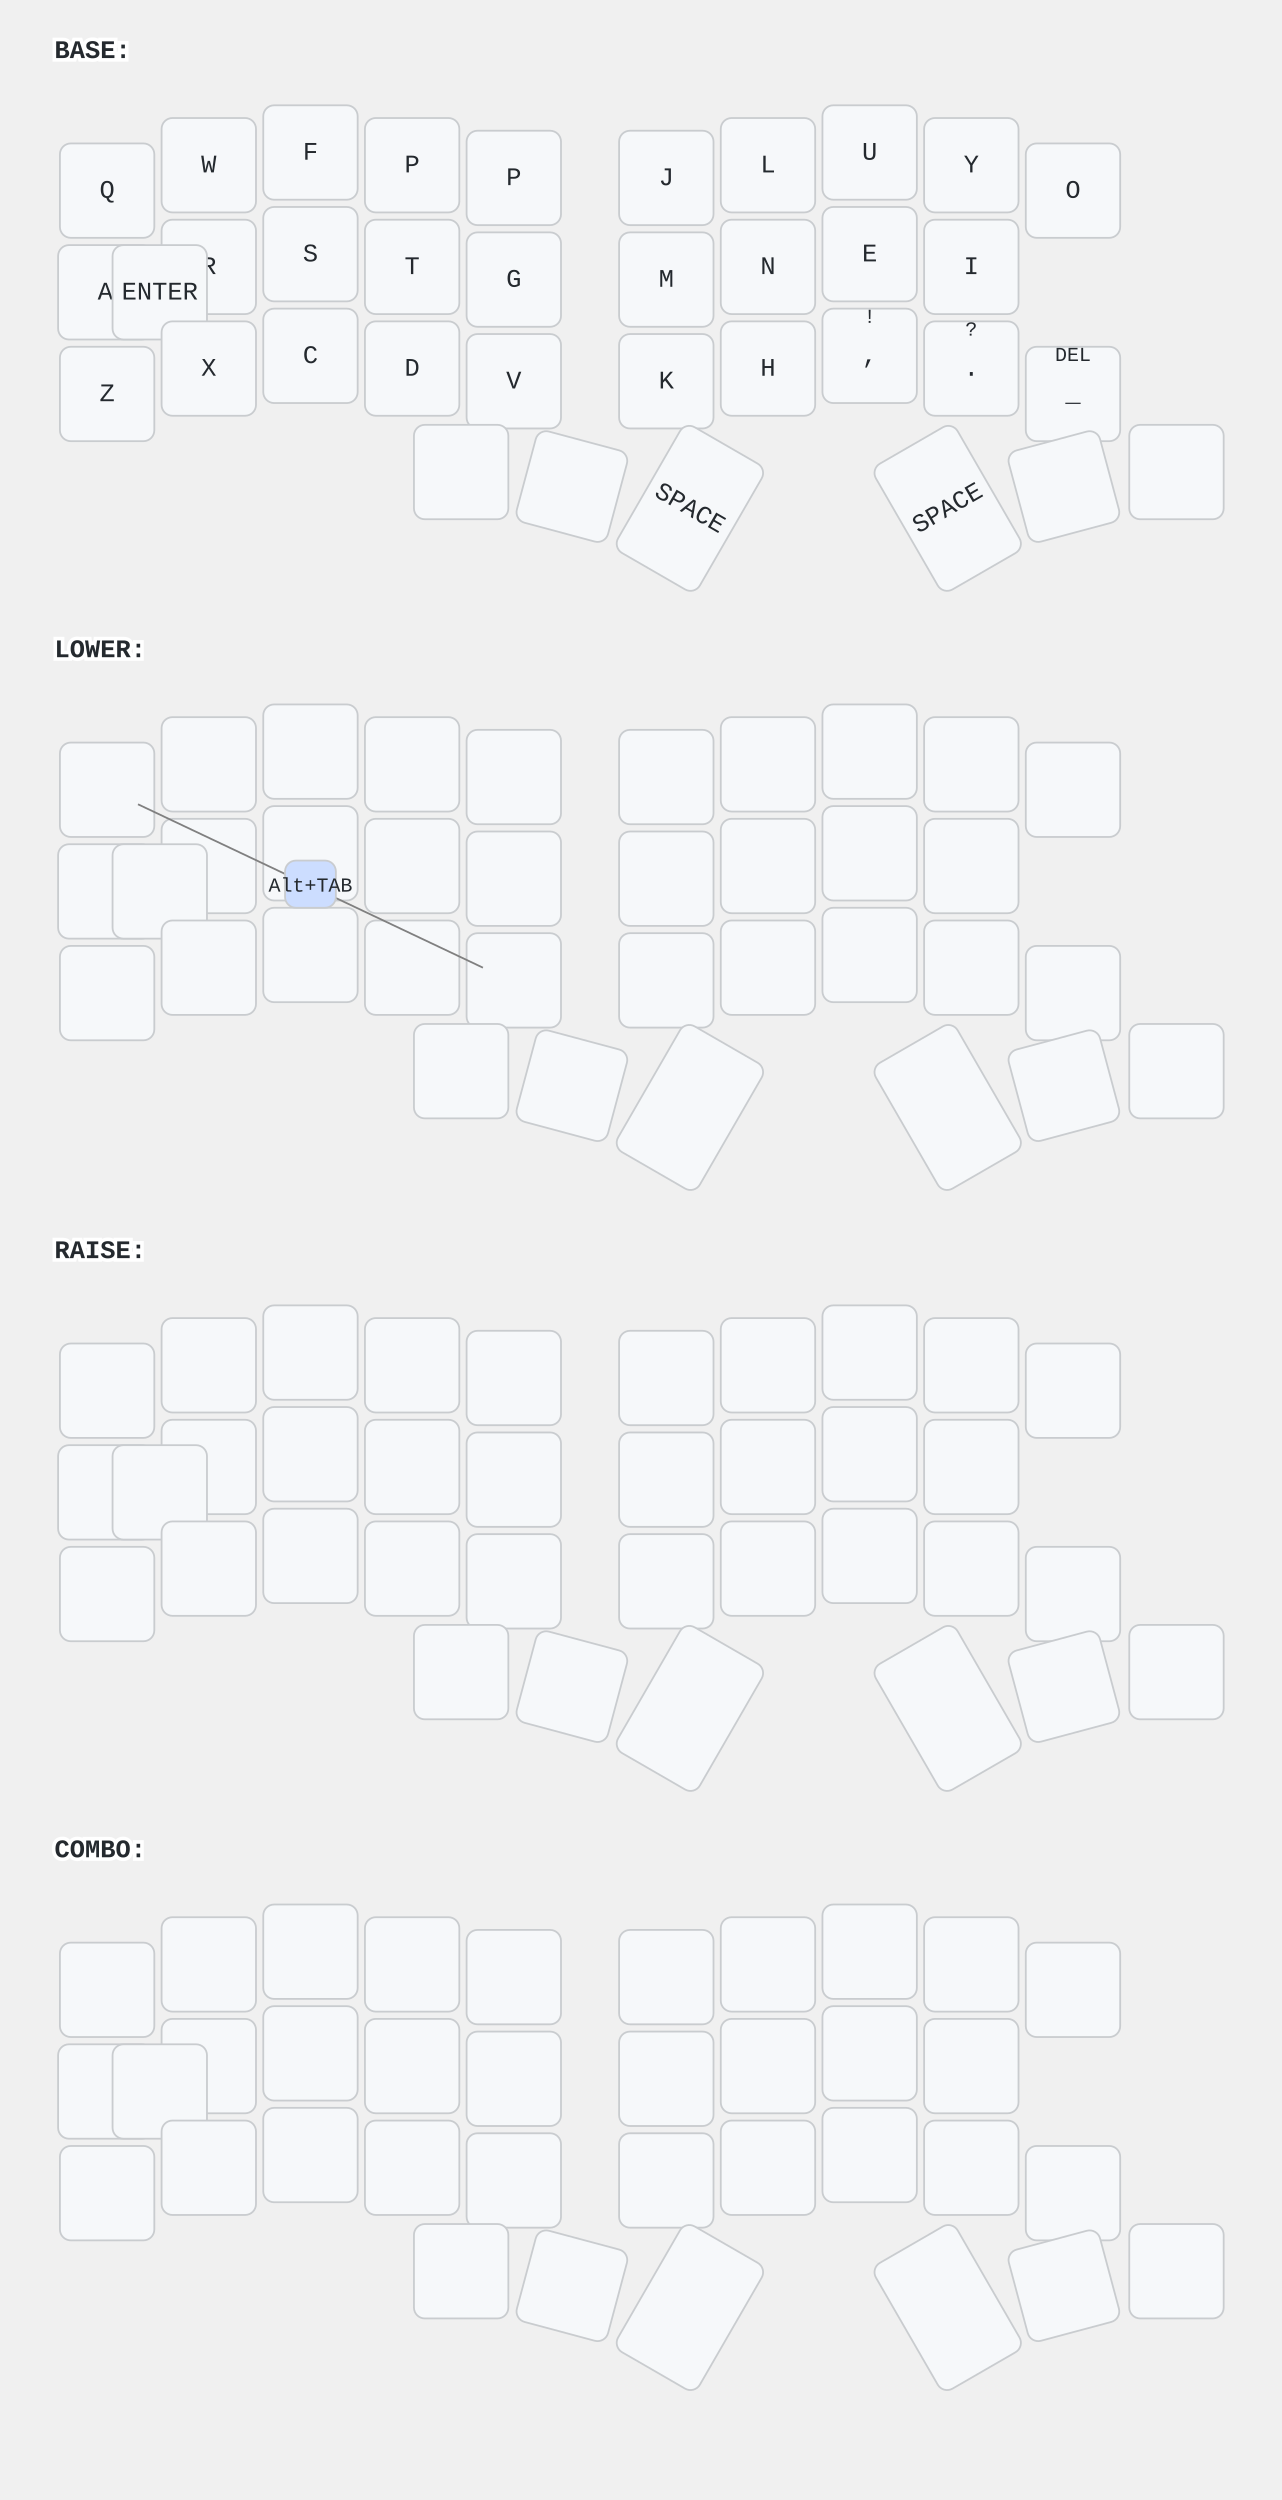
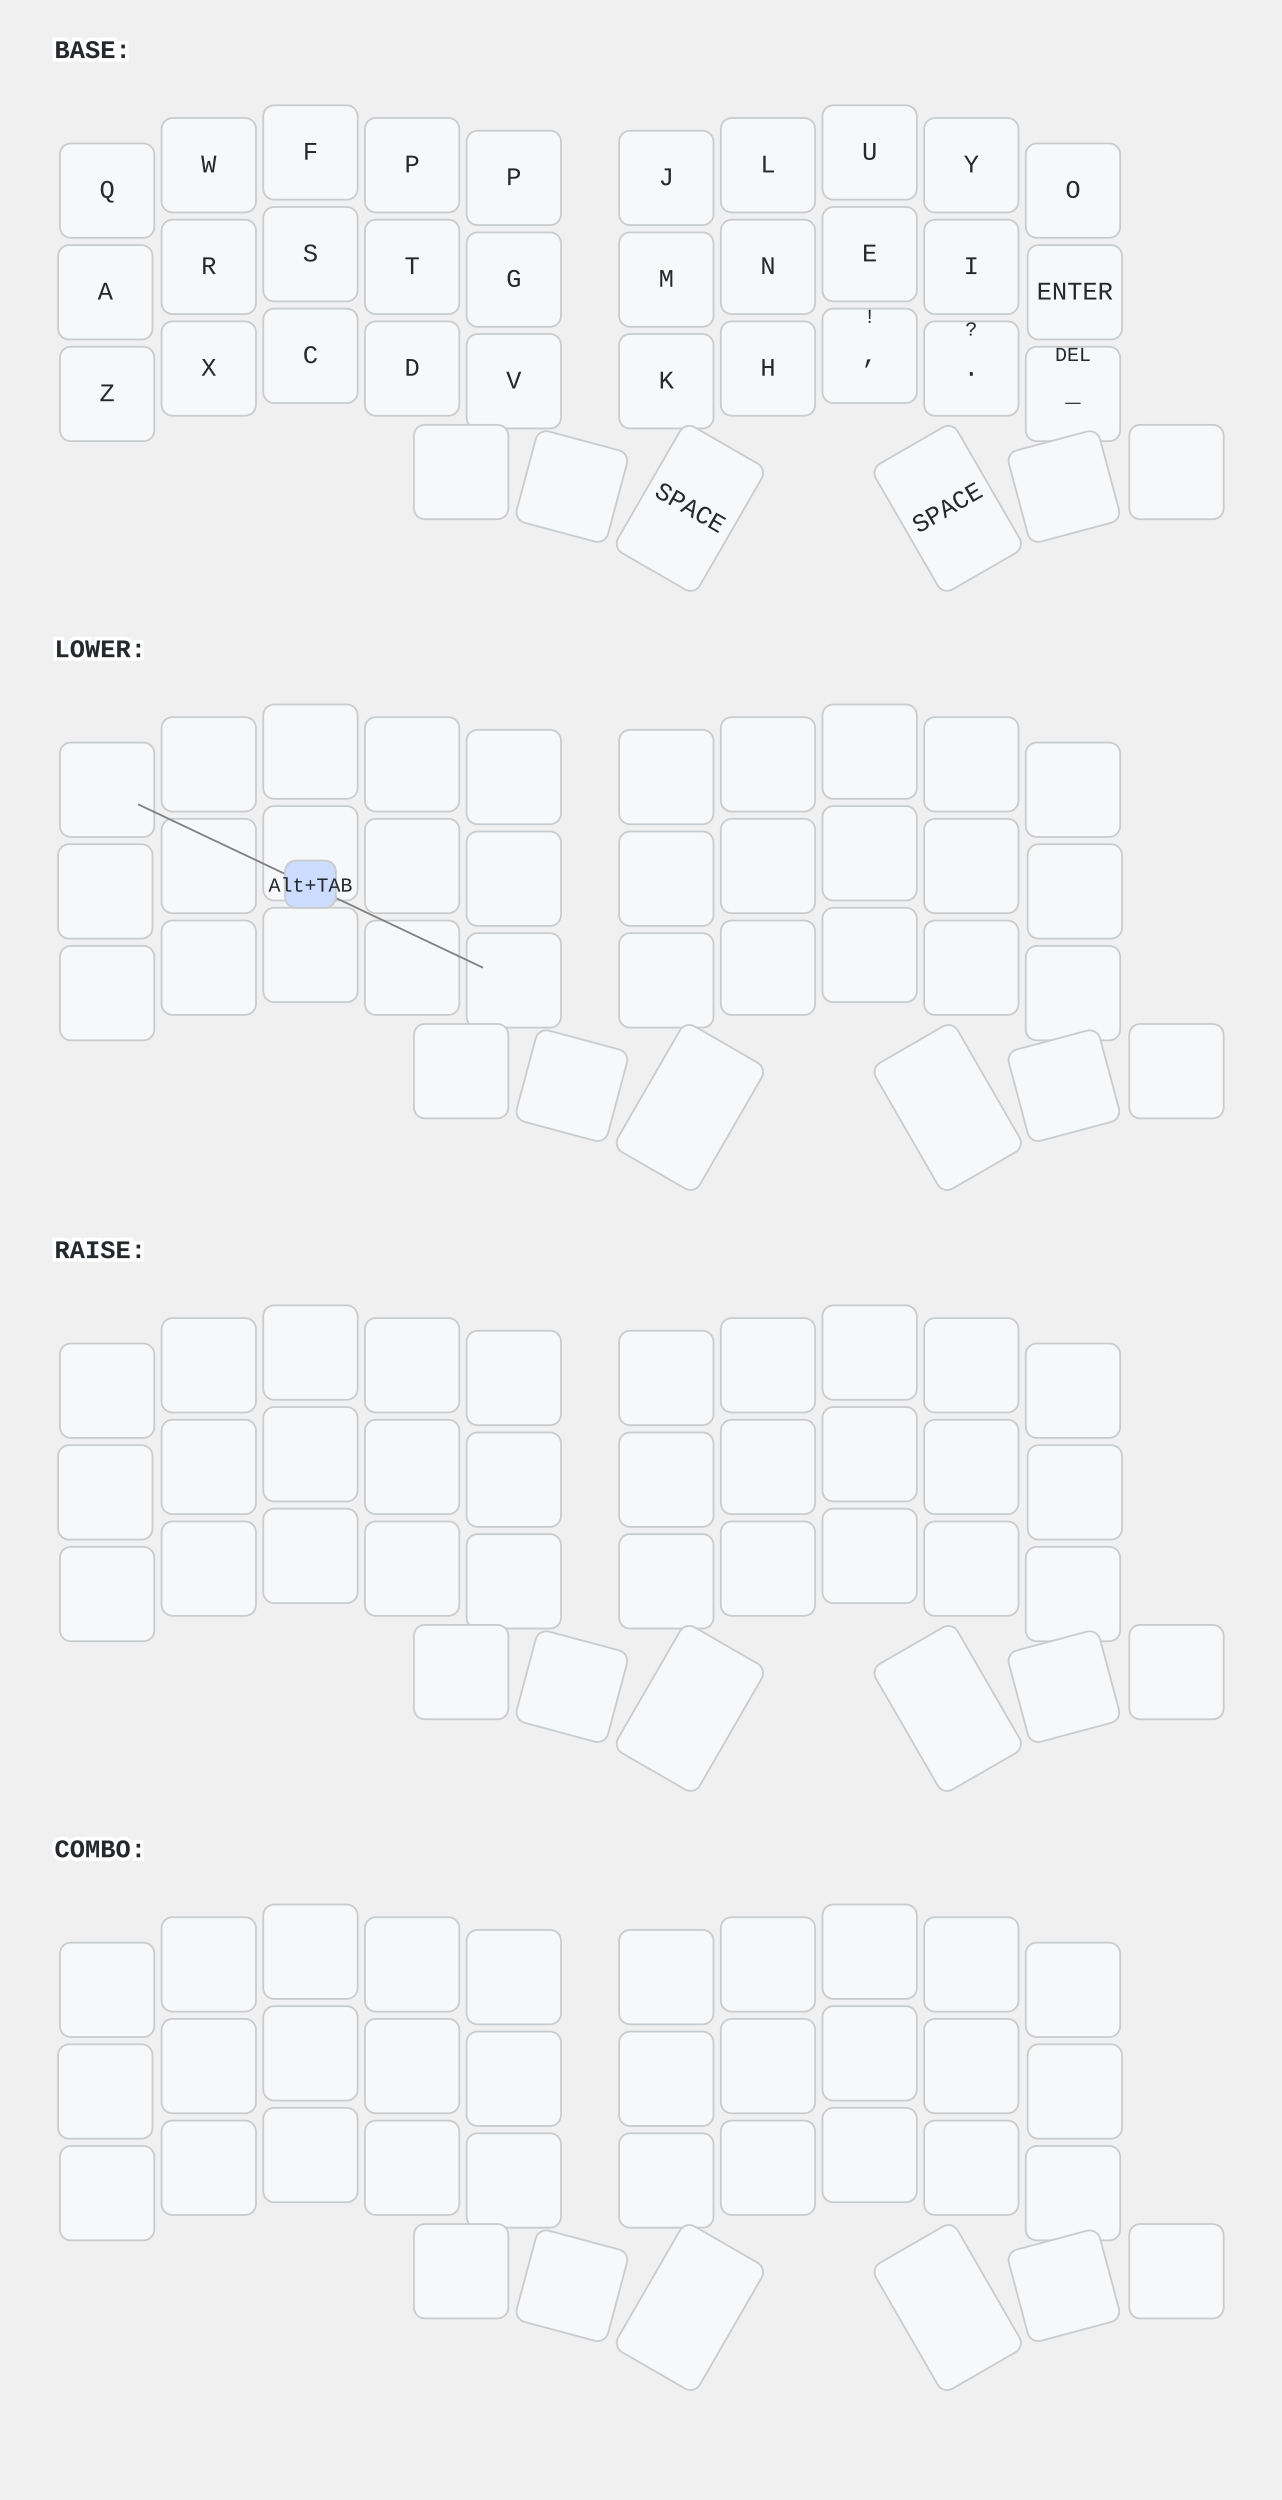
<svg xmlns="http://www.w3.org/2000/svg" width="706" height="1377" viewBox="0 0 706 1377" class="keymap">
  <style>/* inherit to force styles through use tags */
svg path {
    fill: inherit;
}

/* font and background color specifications */
svg.keymap {
    font-family: SFMono-Regular,Consolas,Liberation Mono,Menlo,monospace;
    font-size: 14px;
    font-kerning: normal;
    text-rendering: optimizeLegibility;
    fill: #24292e;
}

/* default key styling */
rect.key {
    fill: #f6f8fa;
}

rect.key, rect.combo {
    stroke: #c9cccf;
    stroke-width: 1;
}

/* default key side styling, only used is draw_key_sides is set */
rect.side {
    filter: brightness(90%);
}

/* color accent for combo boxes */
rect.combo, rect.combo-separate {
    fill: #cdf;
}

/* color accent for held keys */
rect.held, rect.combo.held {
    fill: #fdd;
}

/* color accent for ghost (optional) keys */
rect.ghost, rect.combo.ghost {
    stroke-dasharray: 4, 4;
    stroke-width: 2;
}

text {
    text-anchor: middle;
    dominant-baseline: middle;
}

/* styling for layer labels */
text.label {
    font-weight: bold;
    text-anchor: start;
    stroke: white;
    stroke-width: 4;
    paint-order: stroke;
}

/* styling for optional footer */
text.footer {
    text-anchor: end;
    dominant-baseline: auto;
    stroke: white;
    stroke-width: 4;
    paint-order: stroke;
}

/* styling for combo tap, and key non-tap label text */
text.combo, text.hold, text.shifted, text.left, text.right {
    font-size: 11px;
}

text.hold {
    text-anchor: middle;
    dominant-baseline: auto;
}

text.shifted {
    text-anchor: middle;
    dominant-baseline: hanging;
}

text.left {
    text-anchor: start;
}

text.right {
    text-anchor: end;
}

text.layer-activator {
    text-decoration: underline;
}

/* styling for hold/shifted label text in combo box */
text.combo.hold, text.combo.shifted, text.combo.left, text.combo.right {
    font-size: 8px;
}

/* lighter symbol for transparent keys */
text.trans {
    fill: #7b7e81;
}

/* styling for combo dendrons */
path.combo {
    stroke-width: 1;
    stroke: gray;
    fill: none;
}

/* Start Tabler Icons Cleanup */
/* cannot use height/width with glyphs */
.icon-tabler &gt; path {
    fill: inherit;
    stroke: inherit;
    stroke-width: 2;
}
/* hide tabler's default box */
.icon-tabler &gt; path[stroke="none"][fill="none"] {
    visibility: hidden;
}
/* End Tabler Icons Cleanup */
</style>
  <g transform="translate(30, 0)" class="layer-BASE">
    <text x="0" y="28" class="label" id="BASE">BASE:</text>
    <g transform="translate(0, 56)">
      <g transform="translate(29, 49)" class="key keypos-0">
        <rect rx="6" ry="6" x="-26" y="-26" width="52" height="52" class="key" />
        <text x="0" y="0" class="key tap">Q</text>
      </g>
      <g transform="translate(85, 35)" class="key keypos-1">
        <rect rx="6" ry="6" x="-26" y="-26" width="52" height="52" class="key" />
        <text x="0" y="0" class="key tap">W</text>
      </g>
      <g transform="translate(141, 28)" class="key keypos-2">
        <rect rx="6" ry="6" x="-26" y="-26" width="52" height="52" class="key" />
        <text x="0" y="0" class="key tap">F</text>
      </g>
      <g transform="translate(197, 35)" class="key keypos-3">
        <rect rx="6" ry="6" x="-26" y="-26" width="52" height="52" class="key" />
        <text x="0" y="0" class="key tap">P</text>
      </g>
      <g transform="translate(253, 42)" class="key keypos-4">
        <rect rx="6" ry="6" x="-26" y="-26" width="52" height="52" class="key" />
        <text x="0" y="0" class="key tap">P</text>
      </g>
      <g transform="translate(337, 42)" class="key keypos-5">
        <rect rx="6" ry="6" x="-26" y="-26" width="52" height="52" class="key" />
        <text x="0" y="0" class="key tap">J</text>
      </g>
      <g transform="translate(393, 35)" class="key keypos-6">
        <rect rx="6" ry="6" x="-26" y="-26" width="52" height="52" class="key" />
        <text x="0" y="0" class="key tap">L</text>
      </g>
      <g transform="translate(449, 28)" class="key keypos-7">
        <rect rx="6" ry="6" x="-26" y="-26" width="52" height="52" class="key" />
        <text x="0" y="0" class="key tap">U</text>
      </g>
      <g transform="translate(505, 35)" class="key keypos-8">
        <rect rx="6" ry="6" x="-26" y="-26" width="52" height="52" class="key" />
        <text x="0" y="0" class="key tap">Y</text>
      </g>
      <g transform="translate(561, 49)" class="key keypos-9">
        <rect rx="6" ry="6" x="-26" y="-26" width="52" height="52" class="key" />
        <text x="0" y="0" class="key tap">O</text>
      </g>
      <g transform="translate(28, 105)" class="key keypos-10">
        <rect rx="6" ry="6" x="-26" y="-26" width="52" height="52" class="key" />
        <text x="0" y="0" class="key tap">A</text>
      </g>
      <g transform="translate(85, 91)" class="key keypos-11">
        <rect rx="6" ry="6" x="-26" y="-26" width="52" height="52" class="key" />
        <text x="0" y="0" class="key tap">R</text>
      </g>
      <g transform="translate(141, 84)" class="key keypos-12">
        <rect rx="6" ry="6" x="-26" y="-26" width="52" height="52" class="key" />
        <text x="0" y="0" class="key tap">S</text>
      </g>
      <g transform="translate(197, 91)" class="key keypos-13">
        <rect rx="6" ry="6" x="-26" y="-26" width="52" height="52" class="key" />
        <text x="0" y="0" class="key tap">T</text>
      </g>
      <g transform="translate(253, 98)" class="key keypos-14">
        <rect rx="6" ry="6" x="-26" y="-26" width="52" height="52" class="key" />
        <text x="0" y="0" class="key tap">G</text>
      </g>
      <g transform="translate(337, 98)" class="key keypos-15">
        <rect rx="6" ry="6" x="-26" y="-26" width="52" height="52" class="key" />
        <text x="0" y="0" class="key tap">M</text>
      </g>
      <g transform="translate(393, 91)" class="key keypos-16">
        <rect rx="6" ry="6" x="-26" y="-26" width="52" height="52" class="key" />
        <text x="0" y="0" class="key tap">N</text>
      </g>
      <g transform="translate(449, 84)" class="key keypos-17">
        <rect rx="6" ry="6" x="-26" y="-26" width="52" height="52" class="key" />
        <text x="0" y="0" class="key tap">E</text>
      </g>
      <g transform="translate(505, 91)" class="key keypos-18">
        <rect rx="6" ry="6" x="-26" y="-26" width="52" height="52" class="key" />
        <text x="0" y="0" class="key tap">I</text>
      </g>
-       <g transform="translate(58, 105)" class="key keypos-19">
+       <g transform="translate(562, 105)" class="key keypos-19">
        <rect rx="6" ry="6" x="-26" y="-26" width="52" height="52" class="key" />
        <text x="0" y="0" class="key tap">ENTER</text>
      </g>
      <g transform="translate(29, 161)" class="key keypos-20">
        <rect rx="6" ry="6" x="-26" y="-26" width="52" height="52" class="key" />
        <text x="0" y="0" class="key tap">Z</text>
      </g>
      <g transform="translate(85, 147)" class="key keypos-21">
        <rect rx="6" ry="6" x="-26" y="-26" width="52" height="52" class="key" />
        <text x="0" y="0" class="key tap">X</text>
      </g>
      <g transform="translate(141, 140)" class="key keypos-22">
        <rect rx="6" ry="6" x="-26" y="-26" width="52" height="52" class="key" />
        <text x="0" y="0" class="key tap">C</text>
      </g>
      <g transform="translate(197, 147)" class="key keypos-23">
        <rect rx="6" ry="6" x="-26" y="-26" width="52" height="52" class="key" />
        <text x="0" y="0" class="key tap">D</text>
      </g>
      <g transform="translate(253, 154)" class="key keypos-24">
        <rect rx="6" ry="6" x="-26" y="-26" width="52" height="52" class="key" />
        <text x="0" y="0" class="key tap">V</text>
      </g>
      <g transform="translate(337, 154)" class="key keypos-25">
        <rect rx="6" ry="6" x="-26" y="-26" width="52" height="52" class="key" />
        <text x="0" y="0" class="key tap">K</text>
      </g>
      <g transform="translate(393, 147)" class="key keypos-26">
        <rect rx="6" ry="6" x="-26" y="-26" width="52" height="52" class="key" />
        <text x="0" y="0" class="key tap">H</text>
      </g>
      <g transform="translate(449, 140)" class="key keypos-27">
        <rect rx="6" ry="6" x="-26" y="-26" width="52" height="52" class="key" />
        <text x="0" y="0" class="key tap">,</text>
        <text x="0" y="-24" class="key shifted">!</text>
      </g>
      <g transform="translate(505, 147)" class="key keypos-28">
        <rect rx="6" ry="6" x="-26" y="-26" width="52" height="52" class="key" />
        <text x="0" y="0" class="key tap">.</text>
        <text x="0" y="-24" class="key shifted">?</text>
      </g>
      <g transform="translate(561, 161)" class="key keypos-29">
        <rect rx="6" ry="6" x="-26" y="-26" width="52" height="52" class="key" />
        <text x="0" y="0" class="key tap">_</text>
        <text x="0" y="-24" class="key shifted">DEL</text>
      </g>
      <g transform="translate(224, 204)" class="key keypos-30">
        <rect rx="6" ry="6" x="-26" y="-26" width="52" height="52" class="key" />
      </g>
      <g transform="translate(285, 212) rotate(15.0)" class="key keypos-31">
        <rect rx="6" ry="6" x="-26" y="-26" width="52" height="52" class="key" />
      </g>
      <g transform="translate(350, 224) rotate(30.0)" class="key keypos-32">
        <rect rx="6" ry="6" x="-26" y="-40" width="52" height="80" class="key" />
        <text x="0" y="0" class="key tap">SPACE</text>
      </g>
      <g transform="translate(492, 224) rotate(-30.0)" class="key keypos-33">
        <rect rx="6" ry="6" x="-26" y="-40" width="52" height="80" class="key" />
        <text x="0" y="0" class="key tap">SPACE</text>
      </g>
      <g transform="translate(556, 212) rotate(-15.0)" class="key keypos-34">
        <rect rx="6" ry="6" x="-26" y="-26" width="52" height="52" class="key" />
      </g>
      <g transform="translate(618, 204)" class="key keypos-35">
        <rect rx="6" ry="6" x="-26" y="-26" width="52" height="52" class="key" />
      </g>
    </g>
  </g>
  <g transform="translate(30, 330)" class="layer-LOWER">
    <text x="0" y="28" class="label" id="LOWER">LOWER:</text>
    <g transform="translate(0, 56)">
      <g transform="translate(29, 49)" class="key keypos-0">
        <rect rx="6" ry="6" x="-26" y="-26" width="52" height="52" class="key" />
      </g>
      <g transform="translate(85, 35)" class="key keypos-1">
        <rect rx="6" ry="6" x="-26" y="-26" width="52" height="52" class="key" />
      </g>
      <g transform="translate(141, 28)" class="key keypos-2">
        <rect rx="6" ry="6" x="-26" y="-26" width="52" height="52" class="key" />
      </g>
      <g transform="translate(197, 35)" class="key keypos-3">
        <rect rx="6" ry="6" x="-26" y="-26" width="52" height="52" class="key" />
      </g>
      <g transform="translate(253, 42)" class="key keypos-4">
        <rect rx="6" ry="6" x="-26" y="-26" width="52" height="52" class="key" />
      </g>
      <g transform="translate(337, 42)" class="key keypos-5">
        <rect rx="6" ry="6" x="-26" y="-26" width="52" height="52" class="key" />
      </g>
      <g transform="translate(393, 35)" class="key keypos-6">
        <rect rx="6" ry="6" x="-26" y="-26" width="52" height="52" class="key" />
      </g>
      <g transform="translate(449, 28)" class="key keypos-7">
        <rect rx="6" ry="6" x="-26" y="-26" width="52" height="52" class="key" />
      </g>
      <g transform="translate(505, 35)" class="key keypos-8">
        <rect rx="6" ry="6" x="-26" y="-26" width="52" height="52" class="key" />
      </g>
      <g transform="translate(561, 49)" class="key keypos-9">
        <rect rx="6" ry="6" x="-26" y="-26" width="52" height="52" class="key" />
      </g>
      <g transform="translate(28, 105)" class="key keypos-10">
        <rect rx="6" ry="6" x="-26" y="-26" width="52" height="52" class="key" />
      </g>
      <g transform="translate(85, 91)" class="key keypos-11">
        <rect rx="6" ry="6" x="-26" y="-26" width="52" height="52" class="key" />
      </g>
      <g transform="translate(141, 84)" class="key keypos-12">
        <rect rx="6" ry="6" x="-26" y="-26" width="52" height="52" class="key" />
      </g>
      <g transform="translate(197, 91)" class="key keypos-13">
        <rect rx="6" ry="6" x="-26" y="-26" width="52" height="52" class="key" />
      </g>
      <g transform="translate(253, 98)" class="key keypos-14">
        <rect rx="6" ry="6" x="-26" y="-26" width="52" height="52" class="key" />
      </g>
      <g transform="translate(337, 98)" class="key keypos-15">
        <rect rx="6" ry="6" x="-26" y="-26" width="52" height="52" class="key" />
      </g>
      <g transform="translate(393, 91)" class="key keypos-16">
        <rect rx="6" ry="6" x="-26" y="-26" width="52" height="52" class="key" />
      </g>
      <g transform="translate(449, 84)" class="key keypos-17">
        <rect rx="6" ry="6" x="-26" y="-26" width="52" height="52" class="key" />
      </g>
      <g transform="translate(505, 91)" class="key keypos-18">
        <rect rx="6" ry="6" x="-26" y="-26" width="52" height="52" class="key" />
      </g>
-       <g transform="translate(58, 105)" class="key keypos-19">
+       <g transform="translate(562, 105)" class="key keypos-19">
        <rect rx="6" ry="6" x="-26" y="-26" width="52" height="52" class="key" />
      </g>
      <g transform="translate(29, 161)" class="key keypos-20">
        <rect rx="6" ry="6" x="-26" y="-26" width="52" height="52" class="key" />
      </g>
      <g transform="translate(85, 147)" class="key keypos-21">
        <rect rx="6" ry="6" x="-26" y="-26" width="52" height="52" class="key" />
      </g>
      <g transform="translate(141, 140)" class="key keypos-22">
        <rect rx="6" ry="6" x="-26" y="-26" width="52" height="52" class="key" />
      </g>
      <g transform="translate(197, 147)" class="key keypos-23">
        <rect rx="6" ry="6" x="-26" y="-26" width="52" height="52" class="key" />
      </g>
      <g transform="translate(253, 154)" class="key keypos-24">
        <rect rx="6" ry="6" x="-26" y="-26" width="52" height="52" class="key" />
      </g>
      <g transform="translate(337, 154)" class="key keypos-25">
        <rect rx="6" ry="6" x="-26" y="-26" width="52" height="52" class="key" />
      </g>
      <g transform="translate(393, 147)" class="key keypos-26">
        <rect rx="6" ry="6" x="-26" y="-26" width="52" height="52" class="key" />
      </g>
      <g transform="translate(449, 140)" class="key keypos-27">
        <rect rx="6" ry="6" x="-26" y="-26" width="52" height="52" class="key" />
      </g>
      <g transform="translate(505, 147)" class="key keypos-28">
        <rect rx="6" ry="6" x="-26" y="-26" width="52" height="52" class="key" />
      </g>
      <g transform="translate(561, 161)" class="key keypos-29">
        <rect rx="6" ry="6" x="-26" y="-26" width="52" height="52" class="key" />
      </g>
      <g transform="translate(224, 204)" class="key keypos-30">
        <rect rx="6" ry="6" x="-26" y="-26" width="52" height="52" class="key" />
      </g>
      <g transform="translate(285, 212) rotate(15.0)" class="key keypos-31">
        <rect rx="6" ry="6" x="-26" y="-26" width="52" height="52" class="key" />
      </g>
      <g transform="translate(350, 224) rotate(30.0)" class="key keypos-32">
        <rect rx="6" ry="6" x="-26" y="-40" width="52" height="80" class="key" />
      </g>
      <g transform="translate(492, 224) rotate(-30.0)" class="key keypos-33">
        <rect rx="6" ry="6" x="-26" y="-40" width="52" height="80" class="key" />
      </g>
      <g transform="translate(556, 212) rotate(-15.0)" class="key keypos-34">
        <rect rx="6" ry="6" x="-26" y="-26" width="52" height="52" class="key" />
      </g>
      <g transform="translate(618, 204)" class="key keypos-35">
        <rect rx="6" ry="6" x="-26" y="-26" width="52" height="52" class="key" />
      </g>
      <g class="combo combopos-0">
        <path d="M141,102 l95,45" class="combo" />
        <path d="M141,102 l-95,-45" class="combo" />
        <rect rx="6" ry="6" x="127" y="88" width="28" height="26" class="combo" />
        <text x="141" y="102" class="combo tap">Alt+TAB</text>
      </g>
    </g>
  </g>
  <g transform="translate(30, 661)" class="layer-RAISE">
    <text x="0" y="28" class="label" id="RAISE">RAISE:</text>
    <g transform="translate(0, 56)">
      <g transform="translate(29, 49)" class="key keypos-0">
        <rect rx="6" ry="6" x="-26" y="-26" width="52" height="52" class="key" />
      </g>
      <g transform="translate(85, 35)" class="key keypos-1">
        <rect rx="6" ry="6" x="-26" y="-26" width="52" height="52" class="key" />
      </g>
      <g transform="translate(141, 28)" class="key keypos-2">
        <rect rx="6" ry="6" x="-26" y="-26" width="52" height="52" class="key" />
      </g>
      <g transform="translate(197, 35)" class="key keypos-3">
        <rect rx="6" ry="6" x="-26" y="-26" width="52" height="52" class="key" />
      </g>
      <g transform="translate(253, 42)" class="key keypos-4">
        <rect rx="6" ry="6" x="-26" y="-26" width="52" height="52" class="key" />
      </g>
      <g transform="translate(337, 42)" class="key keypos-5">
        <rect rx="6" ry="6" x="-26" y="-26" width="52" height="52" class="key" />
      </g>
      <g transform="translate(393, 35)" class="key keypos-6">
        <rect rx="6" ry="6" x="-26" y="-26" width="52" height="52" class="key" />
      </g>
      <g transform="translate(449, 28)" class="key keypos-7">
        <rect rx="6" ry="6" x="-26" y="-26" width="52" height="52" class="key" />
      </g>
      <g transform="translate(505, 35)" class="key keypos-8">
        <rect rx="6" ry="6" x="-26" y="-26" width="52" height="52" class="key" />
      </g>
      <g transform="translate(561, 49)" class="key keypos-9">
        <rect rx="6" ry="6" x="-26" y="-26" width="52" height="52" class="key" />
      </g>
      <g transform="translate(28, 105)" class="key keypos-10">
        <rect rx="6" ry="6" x="-26" y="-26" width="52" height="52" class="key" />
      </g>
      <g transform="translate(85, 91)" class="key keypos-11">
        <rect rx="6" ry="6" x="-26" y="-26" width="52" height="52" class="key" />
      </g>
      <g transform="translate(141, 84)" class="key keypos-12">
        <rect rx="6" ry="6" x="-26" y="-26" width="52" height="52" class="key" />
      </g>
      <g transform="translate(197, 91)" class="key keypos-13">
        <rect rx="6" ry="6" x="-26" y="-26" width="52" height="52" class="key" />
      </g>
      <g transform="translate(253, 98)" class="key keypos-14">
        <rect rx="6" ry="6" x="-26" y="-26" width="52" height="52" class="key" />
      </g>
      <g transform="translate(337, 98)" class="key keypos-15">
        <rect rx="6" ry="6" x="-26" y="-26" width="52" height="52" class="key" />
      </g>
      <g transform="translate(393, 91)" class="key keypos-16">
        <rect rx="6" ry="6" x="-26" y="-26" width="52" height="52" class="key" />
      </g>
      <g transform="translate(449, 84)" class="key keypos-17">
        <rect rx="6" ry="6" x="-26" y="-26" width="52" height="52" class="key" />
      </g>
      <g transform="translate(505, 91)" class="key keypos-18">
        <rect rx="6" ry="6" x="-26" y="-26" width="52" height="52" class="key" />
      </g>
-       <g transform="translate(58, 105)" class="key keypos-19">
+       <g transform="translate(562, 105)" class="key keypos-19">
        <rect rx="6" ry="6" x="-26" y="-26" width="52" height="52" class="key" />
      </g>
      <g transform="translate(29, 161)" class="key keypos-20">
        <rect rx="6" ry="6" x="-26" y="-26" width="52" height="52" class="key" />
      </g>
      <g transform="translate(85, 147)" class="key keypos-21">
        <rect rx="6" ry="6" x="-26" y="-26" width="52" height="52" class="key" />
      </g>
      <g transform="translate(141, 140)" class="key keypos-22">
        <rect rx="6" ry="6" x="-26" y="-26" width="52" height="52" class="key" />
      </g>
      <g transform="translate(197, 147)" class="key keypos-23">
        <rect rx="6" ry="6" x="-26" y="-26" width="52" height="52" class="key" />
      </g>
      <g transform="translate(253, 154)" class="key keypos-24">
        <rect rx="6" ry="6" x="-26" y="-26" width="52" height="52" class="key" />
      </g>
      <g transform="translate(337, 154)" class="key keypos-25">
        <rect rx="6" ry="6" x="-26" y="-26" width="52" height="52" class="key" />
      </g>
      <g transform="translate(393, 147)" class="key keypos-26">
        <rect rx="6" ry="6" x="-26" y="-26" width="52" height="52" class="key" />
      </g>
      <g transform="translate(449, 140)" class="key keypos-27">
        <rect rx="6" ry="6" x="-26" y="-26" width="52" height="52" class="key" />
      </g>
      <g transform="translate(505, 147)" class="key keypos-28">
        <rect rx="6" ry="6" x="-26" y="-26" width="52" height="52" class="key" />
      </g>
      <g transform="translate(561, 161)" class="key keypos-29">
        <rect rx="6" ry="6" x="-26" y="-26" width="52" height="52" class="key" />
      </g>
      <g transform="translate(224, 204)" class="key keypos-30">
        <rect rx="6" ry="6" x="-26" y="-26" width="52" height="52" class="key" />
      </g>
      <g transform="translate(285, 212) rotate(15.0)" class="key keypos-31">
        <rect rx="6" ry="6" x="-26" y="-26" width="52" height="52" class="key" />
      </g>
      <g transform="translate(350, 224) rotate(30.0)" class="key keypos-32">
        <rect rx="6" ry="6" x="-26" y="-40" width="52" height="80" class="key" />
      </g>
      <g transform="translate(492, 224) rotate(-30.0)" class="key keypos-33">
        <rect rx="6" ry="6" x="-26" y="-40" width="52" height="80" class="key" />
      </g>
      <g transform="translate(556, 212) rotate(-15.0)" class="key keypos-34">
        <rect rx="6" ry="6" x="-26" y="-26" width="52" height="52" class="key" />
      </g>
      <g transform="translate(618, 204)" class="key keypos-35">
        <rect rx="6" ry="6" x="-26" y="-26" width="52" height="52" class="key" />
      </g>
    </g>
  </g>
  <g transform="translate(30, 991)" class="layer-COMBO">
    <text x="0" y="28" class="label" id="COMBO">COMBO:</text>
    <g transform="translate(0, 56)">
      <g transform="translate(29, 49)" class="key keypos-0">
        <rect rx="6" ry="6" x="-26" y="-26" width="52" height="52" class="key" />
      </g>
      <g transform="translate(85, 35)" class="key keypos-1">
        <rect rx="6" ry="6" x="-26" y="-26" width="52" height="52" class="key" />
      </g>
      <g transform="translate(141, 28)" class="key keypos-2">
        <rect rx="6" ry="6" x="-26" y="-26" width="52" height="52" class="key" />
      </g>
      <g transform="translate(197, 35)" class="key keypos-3">
        <rect rx="6" ry="6" x="-26" y="-26" width="52" height="52" class="key" />
      </g>
      <g transform="translate(253, 42)" class="key keypos-4">
        <rect rx="6" ry="6" x="-26" y="-26" width="52" height="52" class="key" />
      </g>
      <g transform="translate(337, 42)" class="key keypos-5">
        <rect rx="6" ry="6" x="-26" y="-26" width="52" height="52" class="key" />
      </g>
      <g transform="translate(393, 35)" class="key keypos-6">
        <rect rx="6" ry="6" x="-26" y="-26" width="52" height="52" class="key" />
      </g>
      <g transform="translate(449, 28)" class="key keypos-7">
        <rect rx="6" ry="6" x="-26" y="-26" width="52" height="52" class="key" />
      </g>
      <g transform="translate(505, 35)" class="key keypos-8">
        <rect rx="6" ry="6" x="-26" y="-26" width="52" height="52" class="key" />
      </g>
      <g transform="translate(561, 49)" class="key keypos-9">
        <rect rx="6" ry="6" x="-26" y="-26" width="52" height="52" class="key" />
      </g>
      <g transform="translate(28, 105)" class="key keypos-10">
        <rect rx="6" ry="6" x="-26" y="-26" width="52" height="52" class="key" />
      </g>
      <g transform="translate(85, 91)" class="key keypos-11">
        <rect rx="6" ry="6" x="-26" y="-26" width="52" height="52" class="key" />
      </g>
      <g transform="translate(141, 84)" class="key keypos-12">
        <rect rx="6" ry="6" x="-26" y="-26" width="52" height="52" class="key" />
      </g>
      <g transform="translate(197, 91)" class="key keypos-13">
        <rect rx="6" ry="6" x="-26" y="-26" width="52" height="52" class="key" />
      </g>
      <g transform="translate(253, 98)" class="key keypos-14">
        <rect rx="6" ry="6" x="-26" y="-26" width="52" height="52" class="key" />
      </g>
      <g transform="translate(337, 98)" class="key keypos-15">
        <rect rx="6" ry="6" x="-26" y="-26" width="52" height="52" class="key" />
      </g>
      <g transform="translate(393, 91)" class="key keypos-16">
        <rect rx="6" ry="6" x="-26" y="-26" width="52" height="52" class="key" />
      </g>
      <g transform="translate(449, 84)" class="key keypos-17">
        <rect rx="6" ry="6" x="-26" y="-26" width="52" height="52" class="key" />
      </g>
      <g transform="translate(505, 91)" class="key keypos-18">
        <rect rx="6" ry="6" x="-26" y="-26" width="52" height="52" class="key" />
      </g>
-       <g transform="translate(58, 105)" class="key keypos-19">
+       <g transform="translate(562, 105)" class="key keypos-19">
        <rect rx="6" ry="6" x="-26" y="-26" width="52" height="52" class="key" />
      </g>
      <g transform="translate(29, 161)" class="key keypos-20">
        <rect rx="6" ry="6" x="-26" y="-26" width="52" height="52" class="key" />
      </g>
      <g transform="translate(85, 147)" class="key keypos-21">
        <rect rx="6" ry="6" x="-26" y="-26" width="52" height="52" class="key" />
      </g>
      <g transform="translate(141, 140)" class="key keypos-22">
        <rect rx="6" ry="6" x="-26" y="-26" width="52" height="52" class="key" />
      </g>
      <g transform="translate(197, 147)" class="key keypos-23">
        <rect rx="6" ry="6" x="-26" y="-26" width="52" height="52" class="key" />
      </g>
      <g transform="translate(253, 154)" class="key keypos-24">
        <rect rx="6" ry="6" x="-26" y="-26" width="52" height="52" class="key" />
      </g>
      <g transform="translate(337, 154)" class="key keypos-25">
        <rect rx="6" ry="6" x="-26" y="-26" width="52" height="52" class="key" />
      </g>
      <g transform="translate(393, 147)" class="key keypos-26">
        <rect rx="6" ry="6" x="-26" y="-26" width="52" height="52" class="key" />
      </g>
      <g transform="translate(449, 140)" class="key keypos-27">
        <rect rx="6" ry="6" x="-26" y="-26" width="52" height="52" class="key" />
      </g>
      <g transform="translate(505, 147)" class="key keypos-28">
        <rect rx="6" ry="6" x="-26" y="-26" width="52" height="52" class="key" />
      </g>
      <g transform="translate(561, 161)" class="key keypos-29">
        <rect rx="6" ry="6" x="-26" y="-26" width="52" height="52" class="key" />
      </g>
      <g transform="translate(224, 204)" class="key keypos-30">
        <rect rx="6" ry="6" x="-26" y="-26" width="52" height="52" class="key" />
      </g>
      <g transform="translate(285, 212) rotate(15.0)" class="key keypos-31">
        <rect rx="6" ry="6" x="-26" y="-26" width="52" height="52" class="key" />
      </g>
      <g transform="translate(350, 224) rotate(30.0)" class="key keypos-32">
        <rect rx="6" ry="6" x="-26" y="-40" width="52" height="80" class="key" />
      </g>
      <g transform="translate(492, 224) rotate(-30.0)" class="key keypos-33">
        <rect rx="6" ry="6" x="-26" y="-40" width="52" height="80" class="key" />
      </g>
      <g transform="translate(556, 212) rotate(-15.0)" class="key keypos-34">
        <rect rx="6" ry="6" x="-26" y="-26" width="52" height="52" class="key" />
      </g>
      <g transform="translate(618, 204)" class="key keypos-35">
        <rect rx="6" ry="6" x="-26" y="-26" width="52" height="52" class="key" />
      </g>
    </g>
  </g>
</svg>
